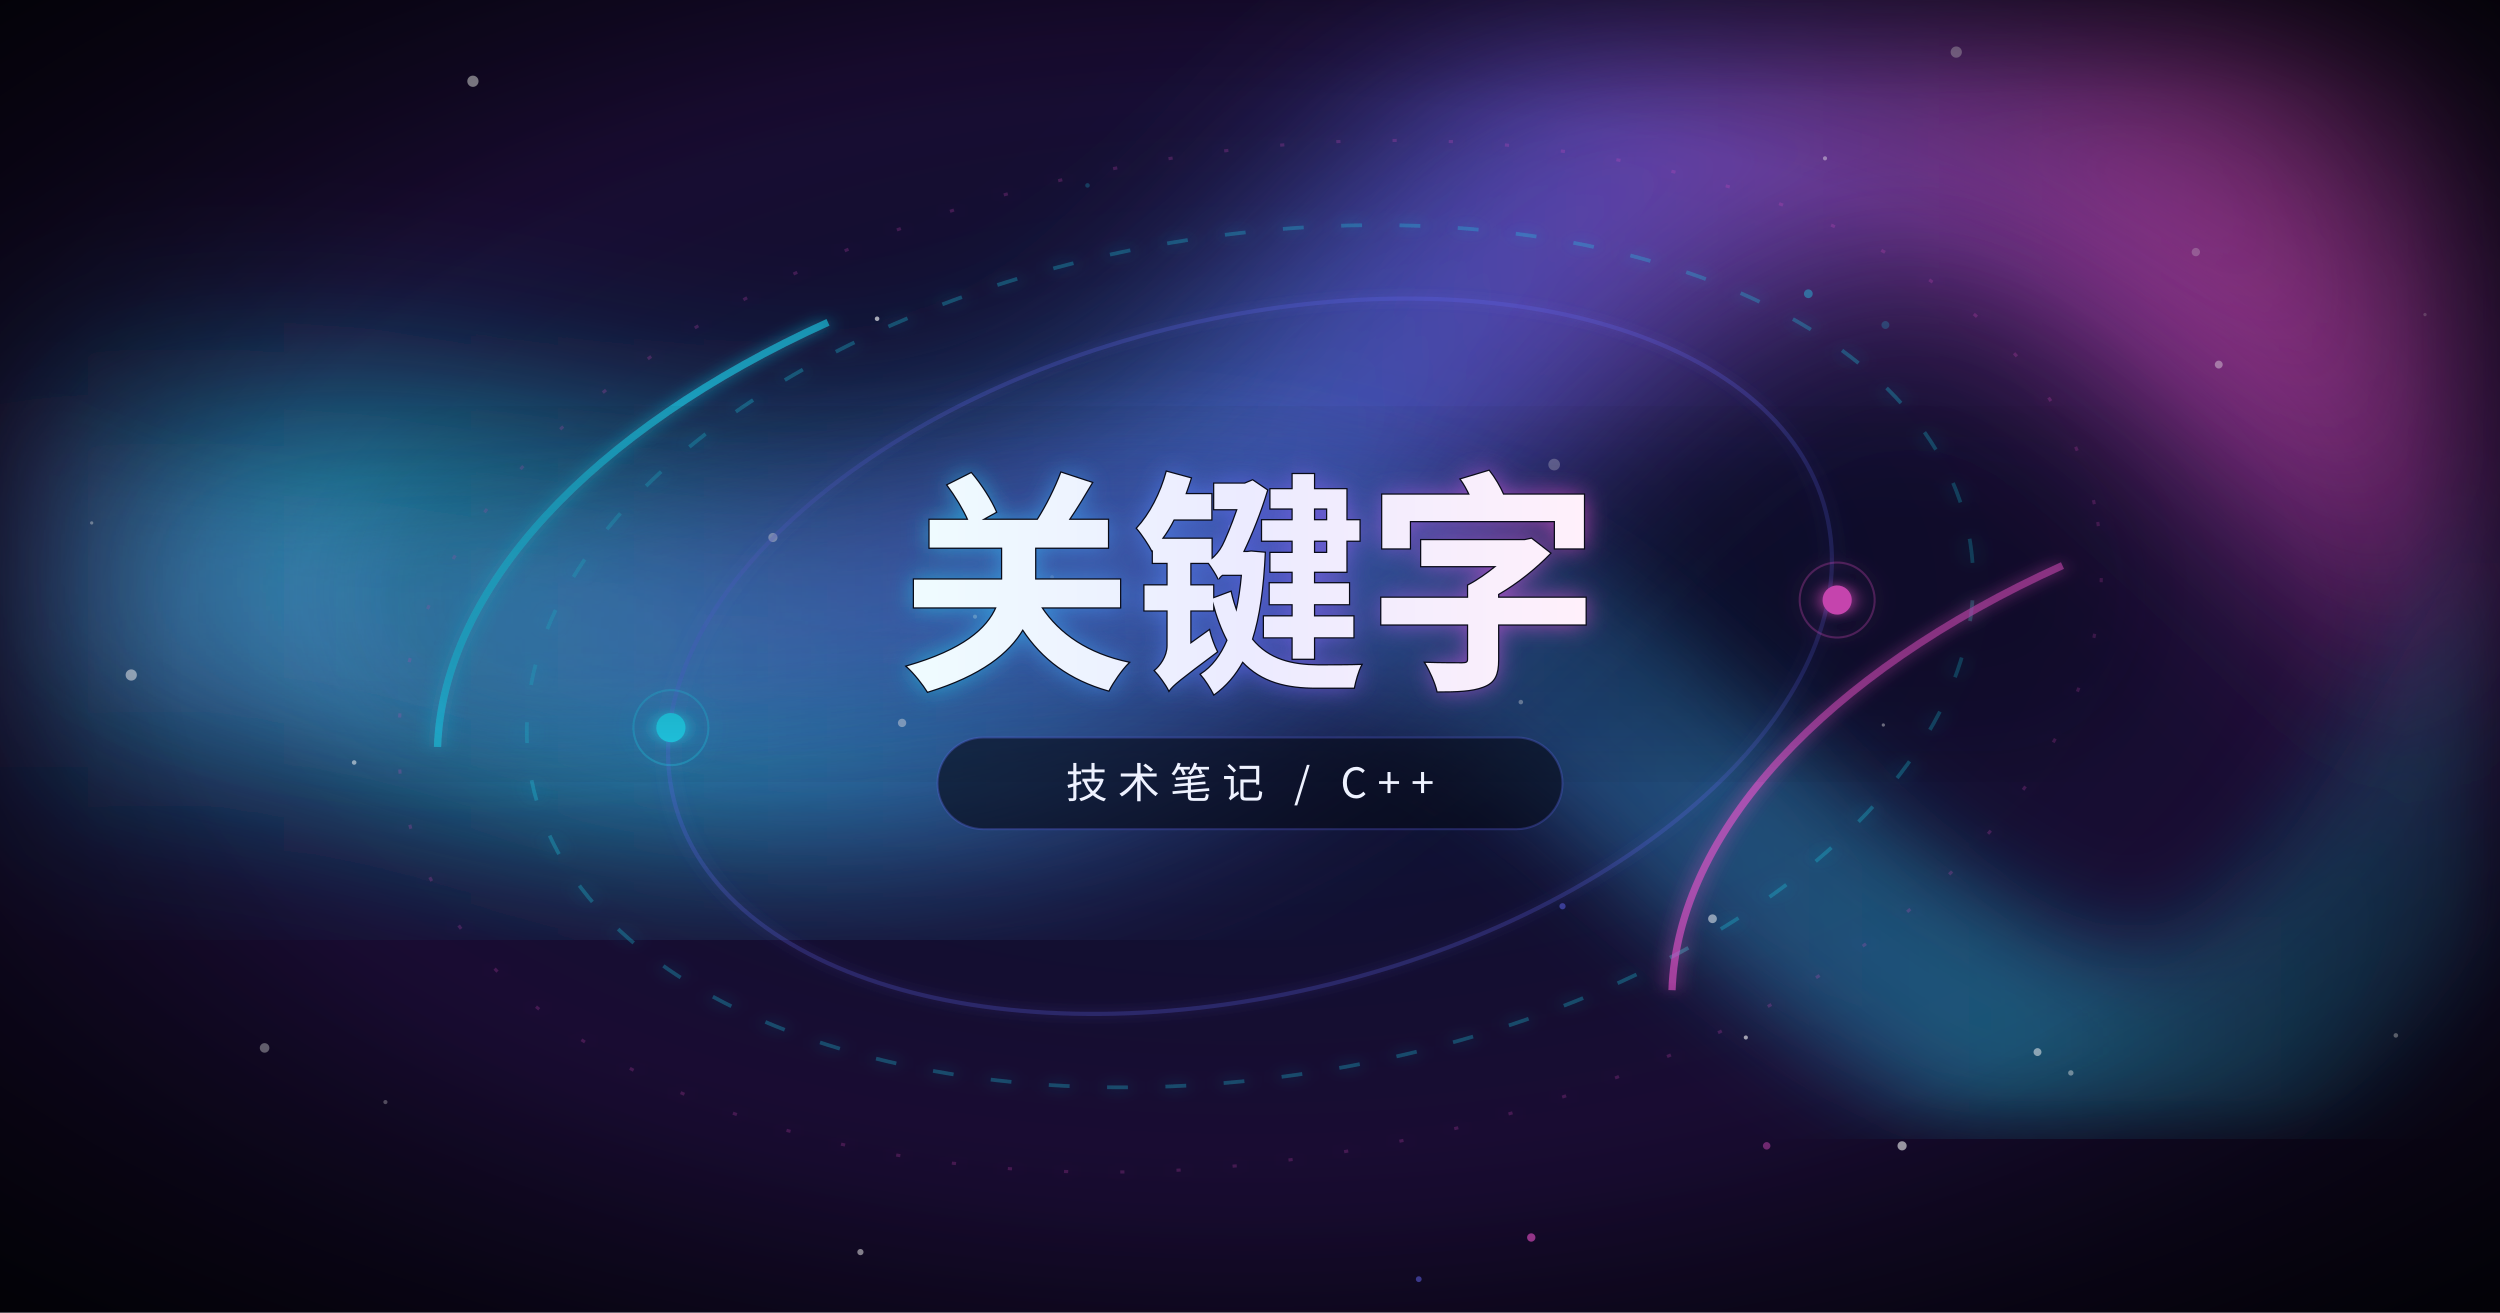
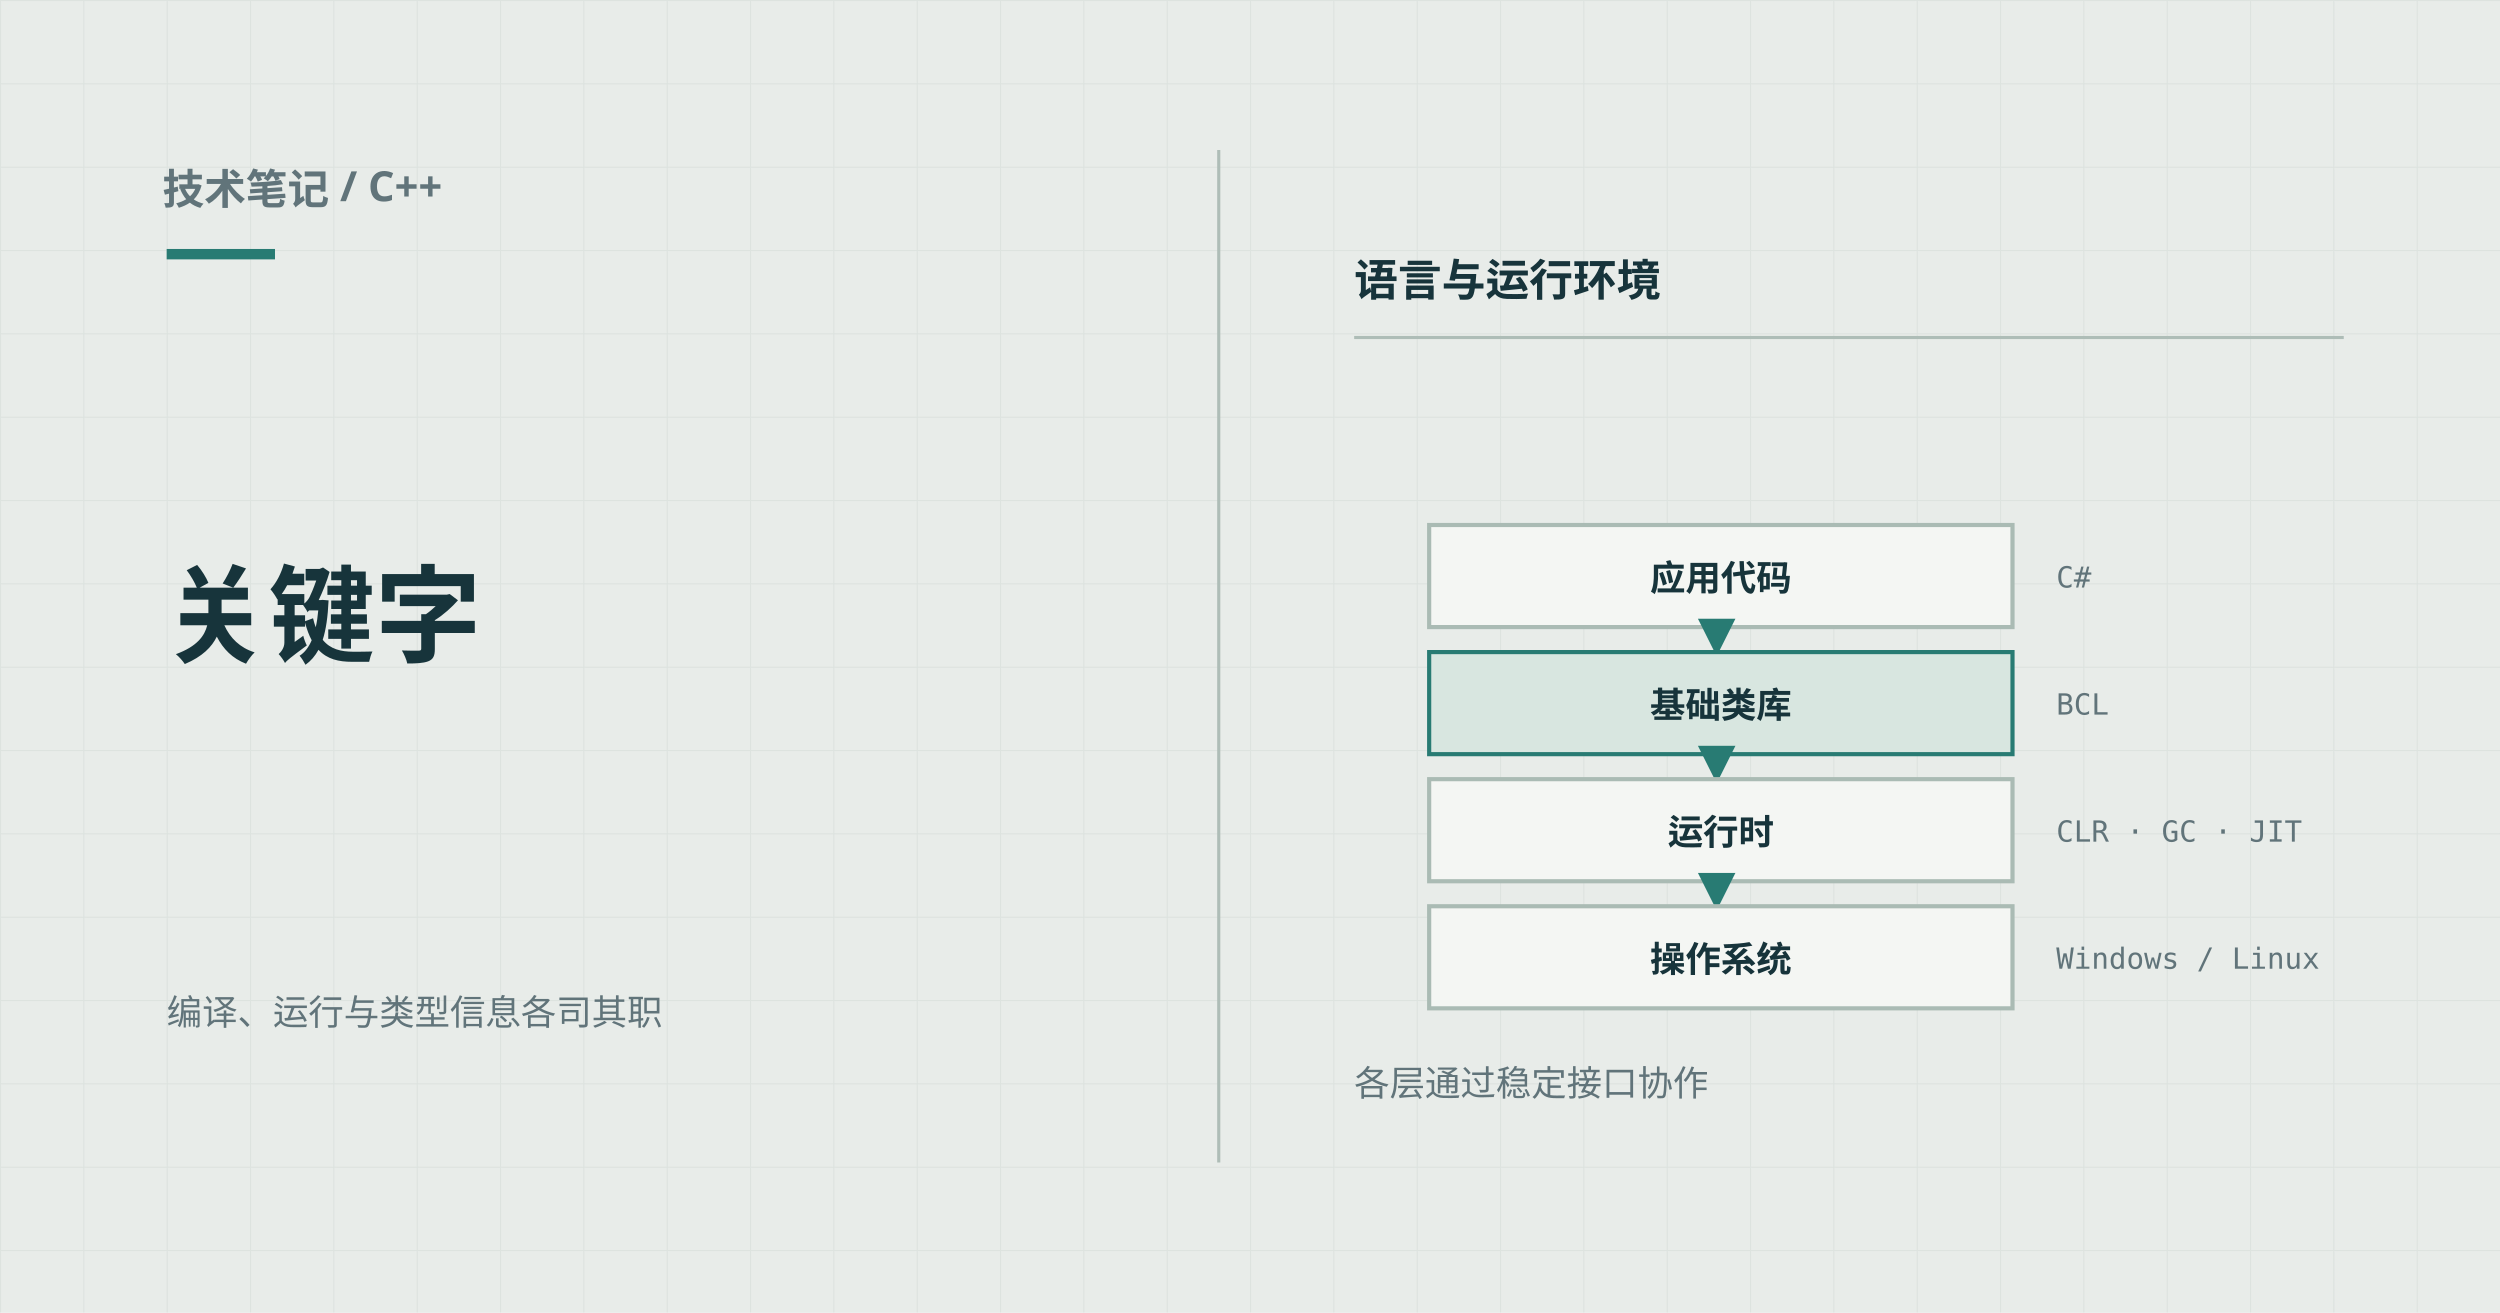
- <svg xmlns="http://www.w3.org/2000/svg" width="1200" height="630" viewBox="0 0 1200 630">
+ <svg xmlns="http://www.w3.org/2000/svg" width="1200" height="630" viewBox="0 0 1200 630" role="img" aria-labelledby="coverTitle coverDesc">
  <defs>
-     <radialGradient id="bg" cx="50%" cy="45%" r="82%">
-       <stop stop-color="#07142f" />
-       <stop offset=".52" stop-color="#190c32" />
-       <stop offset="1" stop-color="#02030a" />
-     </radialGradient>
-     <linearGradient id="auroraA" x1="0" y1="0" x2="1" y2="0">
-       <stop stop-color="#22d3ee" stop-opacity="0" />
-       <stop offset=".25" stop-color="#22d3ee" stop-opacity=".82" />
-       <stop offset=".56" stop-color="#6366f1" stop-opacity=".70" />
-       <stop offset=".82" stop-color="#f052d1" stop-opacity=".72" />
-       <stop offset="1" stop-color="#f052d1" stop-opacity="0" />
-     </linearGradient>
-     <linearGradient id="auroraB" x1="0" y1="0" x2="1" y2="0">
-       <stop stop-color="#f052d1" stop-opacity="0" />
-       <stop offset=".42" stop-color="#6366f1" stop-opacity=".56" />
-       <stop offset=".75" stop-color="#22d3ee" stop-opacity=".58" />
-       <stop offset="1" stop-color="#22d3ee" stop-opacity="0" />
-     </linearGradient>
-     <linearGradient id="neonGradient" x1="0" y1="0" x2="1" y2="0">
-       <stop stop-color="#22d3ee" />
-       <stop offset=".5" stop-color="#6366f1" />
-       <stop offset="1" stop-color="#f052d1" />
-     </linearGradient>
-     <linearGradient id="titleGradient" x1="0" y1="0" x2="1" y2="0">
-       <stop stop-color="#effcff" />
-       <stop offset=".5" stop-color="#ecebff" />
-       <stop offset="1" stop-color="#fff0fb" />
-     </linearGradient>
-     <linearGradient id="prismGradient" x1="0" y1="0" x2="1" y2="1">
-       <stop stop-color="#22d3ee" stop-opacity=".48" />
-       <stop offset=".5" stop-color="#6366f1" stop-opacity=".10" />
-       <stop offset="1" stop-color="#f052d1" stop-opacity=".44" />
-     </linearGradient>
-     <linearGradient id="glassGradient" x1="0" y1="0" x2="1" y2="1">
-       <stop stop-color="#fff" stop-opacity=".13" />
-       <stop offset=".48" stop-color="#fff" stop-opacity=".035" />
-       <stop offset="1" stop-color="#6366f1" stop-opacity=".12" />
-     </linearGradient>
-     <filter id="blur48">
-       <feGaussianBlur stdDeviation="48" />
-     </filter>
-     <filter id="blur22">
-       <feGaussianBlur stdDeviation="22" />
-     </filter>
-     <filter id="lineGlow">
-       <feGaussianBlur stdDeviation="4" result="b" />
-       <feMerge>
-         <feMergeNode in="b" />
-         <feMergeNode in="SourceGraphic" />
-       </feMerge>
-     </filter>
-     <filter id="softGlow">
-       <feGaussianBlur stdDeviation="3" result="b" />
-       <feMerge>
-         <feMergeNode in="b" />
-         <feMergeNode in="SourceGraphic" />
-       </feMerge>
-     </filter>
-     <filter id="titleGlow" x="-30%" y="-50%" width="160%" height="200%">
-       <feGaussianBlur stdDeviation="6" />
-     </filter>
-     <radialGradient id="vignette" cx="50%" cy="50%" r="73%">
-       <stop offset=".58" stop-color="#000" stop-opacity="0" />
-       <stop offset="1" stop-color="#000" stop-opacity=".70" />
-     </radialGradient>
+     <pattern id="grid" width="40" height="40" patternUnits="userSpaceOnUse">
+       <path d="M40 0H0V40" fill="none" stroke="#AEBDB7" stroke-width="1" opacity=".20" />
+     </pattern>
+     <marker id="tealArrow" markerWidth="9" markerHeight="9" refX="7" refY="4.5" orient="auto">
+       <path d="M0 0L9 4.5L0 9Z" fill="#287B73" />
+     </marker>
+     <marker id="orangeArrow" markerWidth="9" markerHeight="9" refX="7" refY="4.5" orient="auto">
+       <path d="M0 0L9 4.5L0 9Z" fill="#C47743" />
+     </marker>
  </defs>
-   <rect width="1200" height="630" fill="url(#bg)" />
-   <path d="M-160 412 C100 70 360 520 660 192 S1060 90 1360 413" fill="none" stroke="url(#auroraA)" stroke-width="172" filter="url(#blur48)" opacity=".94" />
-   <path d="M-100 167 C220 500 500 90 800 372 S1110 465 1320 140" fill="none" stroke="url(#auroraB)" stroke-width="105" filter="url(#blur22)" opacity=".64" />
-   <circle cx="905" cy="156" r="1.9" fill="#22d3ee" opacity="0.22" />
-   <circle cx="170" cy="366" r="1.1" fill="#ffffff" opacity="0.51" />
-   <circle cx="1164" cy="151" r="0.8" fill="#ffffff" opacity="0.23" />
-   <circle cx="939" cy="25" r="2.7" fill="#ffffff" opacity="0.38" />
-   <circle cx="746" cy="223" r="2.8" fill="#ffffff" opacity="0.28" />
-   <circle cx="735" cy="594" r="2.0" fill="#f052d1" opacity="0.63" />
-   <circle cx="185" cy="529" r="1.0" fill="#ffffff" opacity="0.32" />
-   <circle cx="904" cy="348" r="0.8" fill="#ffffff" opacity="0.44" />
-   <circle cx="505" cy="277" r="0.9" fill="#ffffff" opacity="0.20" />
-   <circle cx="44" cy="251" r="0.8" fill="#ffffff" opacity="0.38" />
-   <circle cx="750" cy="435" r="1.5" fill="#6366f1" opacity="0.49" />
-   <circle cx="1054" cy="121" r="2.0" fill="#ffffff" opacity="0.26" />
-   <circle cx="433" cy="347" r="2.0" fill="#ffffff" opacity="0.45" />
-   <circle cx="421" cy="153" r="1.1" fill="#ffffff" opacity="0.63" />
-   <circle cx="63" cy="324" r="2.7" fill="#ffffff" opacity="0.51" />
-   <circle cx="868" cy="141" r="2.1" fill="#22d3ee" opacity="0.41" />
-   <circle cx="1065" cy="175" r="1.9" fill="#ffffff" opacity="0.39" />
-   <circle cx="978" cy="505" r="1.9" fill="#ffffff" opacity="0.51" />
-   <circle cx="591" cy="253" r="1.5" fill="#ffffff" opacity="0.20" />
-   <circle cx="913" cy="550" r="2.2" fill="#ffffff" opacity="0.61" />
-   <circle cx="848" cy="550" r="1.8" fill="#f052d1" opacity="0.41" />
-   <circle cx="838" cy="498" r="1.0" fill="#ffffff" opacity="0.59" />
-   <circle cx="1150" cy="497" r="1.1" fill="#ffffff" opacity="0.43" />
-   <circle cx="822" cy="441" r="2.1" fill="#ffffff" opacity="0.50" />
-   <circle cx="730" cy="337" r="1.1" fill="#ffffff" opacity="0.38" />
-   <circle cx="681" cy="614" r="1.4" fill="#6366f1" opacity="0.59" />
-   <circle cx="413" cy="601" r="1.5" fill="#ffffff" opacity="0.55" />
-   <circle cx="127" cy="503" r="2.3" fill="#ffffff" opacity="0.41" />
-   <circle cx="994" cy="515" r="1.3" fill="#ffffff" opacity="0.42" />
-   <circle cx="468" cy="296" r="1.0" fill="#ffffff" opacity="0.37" />
-   <circle cx="522" cy="89" r="1.1" fill="#22d3ee" opacity="0.23" />
-   <circle cx="876" cy="76" r="1.0" fill="#ffffff" opacity="0.42" />
-   <circle cx="227" cy="39" r="2.7" fill="#ffffff" opacity="0.60" />
-   <circle cx="371" cy="258" r="2.2" fill="#ffffff" opacity="0.44" />
-   <g transform="translate(600 315) rotate(-9)" fill="none" filter="url(#lineGlow)">
-     <ellipse rx="350" ry="202" stroke="#22d3ee" stroke-opacity=".28" stroke-width="1.8" stroke-dasharray="10 18" />
-     <ellipse rx="412" ry="242" stroke="#f052d1" stroke-opacity=".20" stroke-width="1.5" stroke-dasharray="2 25" />
-     <path d="M-392 -18 A395 218 0 0 1 -175 -190" stroke="#22d3ee" stroke-width="3.5" opacity=".58" />
-     <path d="M175 190 A395 218 0 0 1 392 18" stroke="#f052d1" stroke-width="3.5" opacity=".58" />
-   </g>
-   <g transform="translate(600 315) rotate(-14)" fill="none" filter="url(#lineGlow)">
-     <ellipse rx="285" ry="162" stroke="#6366f1" stroke-width="2" stroke-opacity=".24" />
-     <circle cx="-278" cy="-34" r="7" fill="#22d3ee" stroke="none" />
-     <circle cx="280" cy="42" r="7" fill="#f052d1" stroke="none" />
-     <circle cx="-278" cy="-34" r="18" stroke="#22d3ee" stroke-opacity=".32" />
-     <circle cx="280" cy="42" r="18" stroke="#f052d1" stroke-opacity=".32" />
-   </g>
-   <rect x="170" y="210" width="860" height="150" rx="75" fill="#02040c" opacity=".18" filter="url(#blur22)" />
-   <text x="600" y="322" font-family="'PingFang SC','Microsoft YaHei','Noto Sans CJK SC',sans-serif" font-size="112" font-weight="900" fill="url(#neonGradient)" opacity=".72" text-anchor="middle" filter="url(#titleGlow)">关键字</text>
-   <text x="600" y="322" font-family="'PingFang SC','Microsoft YaHei','Noto Sans CJK SC',sans-serif" font-size="112" font-weight="900" fill="url(#titleGradient)" stroke="#090b18" stroke-width="1.2" paint-order="stroke" text-anchor="middle">关键字</text>
-   <rect x="450" y="354" width="300" height="44" rx="22" fill="#070a18" opacity=".64" stroke="#6366f1" stroke-opacity=".42" />
-   <text x="600" y="383" font-family="'PingFang SC','Microsoft YaHei','Noto Sans CJK SC',sans-serif" font-size="20" fill="#eef2ff" text-anchor="middle" letter-spacing="5">技术笔记 / C++</text>
-   <rect width="1200" height="630" fill="url(#vignette)" pointer-events="none" />
+   <rect width="1200" height="630" fill="#E8ECE9" />
+   <rect width="1200" height="630" fill="url(#grid)" />
+   <path d="M585 72V558" stroke="#AEBDB7" stroke-width="1.5" />
+   <text x="78" y="98" fill="#61747A" font-family="'Microsoft YaHei','Noto Sans SC',sans-serif" font-size="20" font-weight="600" text-anchor="start">技术笔记 / C++</text>
+   <path d="M80 122H132" stroke="#287B73" stroke-width="5" />
+   <text x="78" y="314.0" fill="#17343B" font-family="'Microsoft YaHei','Noto Sans SC',sans-serif" font-size="51" font-weight="700" text-anchor="start">关键字</text>
+   <text x="80" y="492" fill="#61747A" font-family="'Microsoft YaHei','Noto Sans SC',sans-serif" font-size="17" font-weight="500" text-anchor="start">编译、运行与类型信息各司其职</text>
+   <text x="650" y="142" fill="#17343B" font-family="'Microsoft YaHei','Noto Sans SC',sans-serif" font-size="21" font-weight="650" text-anchor="start">语言与运行环境</text>
+   <path d="M650 162L1125 162" fill="none" stroke="#AEBDB7" stroke-width="1.5" />
+   <rect x="686" y="252" width="280" height="49" fill="#F4F6F3" stroke="#AABBB4" stroke-width="2" />
+   <text x="826.0" y="283.5" fill="#17343B" font-family="'Microsoft YaHei','Noto Sans SC',sans-serif" font-size="17" font-weight="650" text-anchor="middle">应用代码</text>
+   <text x="987" y="282" fill="#61747A" font-family="Consolas,'Microsoft YaHei',monospace" font-size="14" font-weight="500" text-anchor="start">C#</text>
+   <path d="M824 302L824 311" fill="none" stroke="#287B73" stroke-width="2" marker-end="url(#tealArrow)" />
+   <rect x="686" y="313" width="280" height="49" fill="#D8E6E0" stroke="#287B73" stroke-width="2" />
+   <text x="826.0" y="344.5" fill="#17343B" font-family="'Microsoft YaHei','Noto Sans SC',sans-serif" font-size="17" font-weight="650" text-anchor="middle">基础类库</text>
+   <text x="987" y="343" fill="#61747A" font-family="Consolas,'Microsoft YaHei',monospace" font-size="14" font-weight="500" text-anchor="start">BCL</text>
+   <path d="M824 363L824 372" fill="none" stroke="#287B73" stroke-width="2" marker-end="url(#tealArrow)" />
+   <rect x="686" y="374" width="280" height="49" fill="#F4F6F3" stroke="#AABBB4" stroke-width="2" />
+   <text x="826.0" y="405.5" fill="#17343B" font-family="'Microsoft YaHei','Noto Sans SC',sans-serif" font-size="17" font-weight="650" text-anchor="middle">运行时</text>
+   <text x="987" y="404" fill="#61747A" font-family="Consolas,'Microsoft YaHei',monospace" font-size="14" font-weight="500" text-anchor="start">CLR · GC · JIT</text>
+   <path d="M824 424L824 433" fill="none" stroke="#287B73" stroke-width="2" marker-end="url(#tealArrow)" />
+   <rect x="686" y="435" width="280" height="49" fill="#F4F6F3" stroke="#AABBB4" stroke-width="2" />
+   <text x="826.0" y="466.5" fill="#17343B" font-family="'Microsoft YaHei','Noto Sans SC',sans-serif" font-size="17" font-weight="650" text-anchor="middle">操作系统</text>
+   <text x="987" y="465" fill="#61747A" font-family="Consolas,'Microsoft YaHei',monospace" font-size="14" font-weight="500" text-anchor="start">Windows / Linux</text>
+   <text x="650" y="526" fill="#61747A" font-family="'Microsoft YaHei','Noto Sans SC',sans-serif" font-size="17" font-weight="500" text-anchor="start">各层通过稳定接口协作</text>
</svg>
